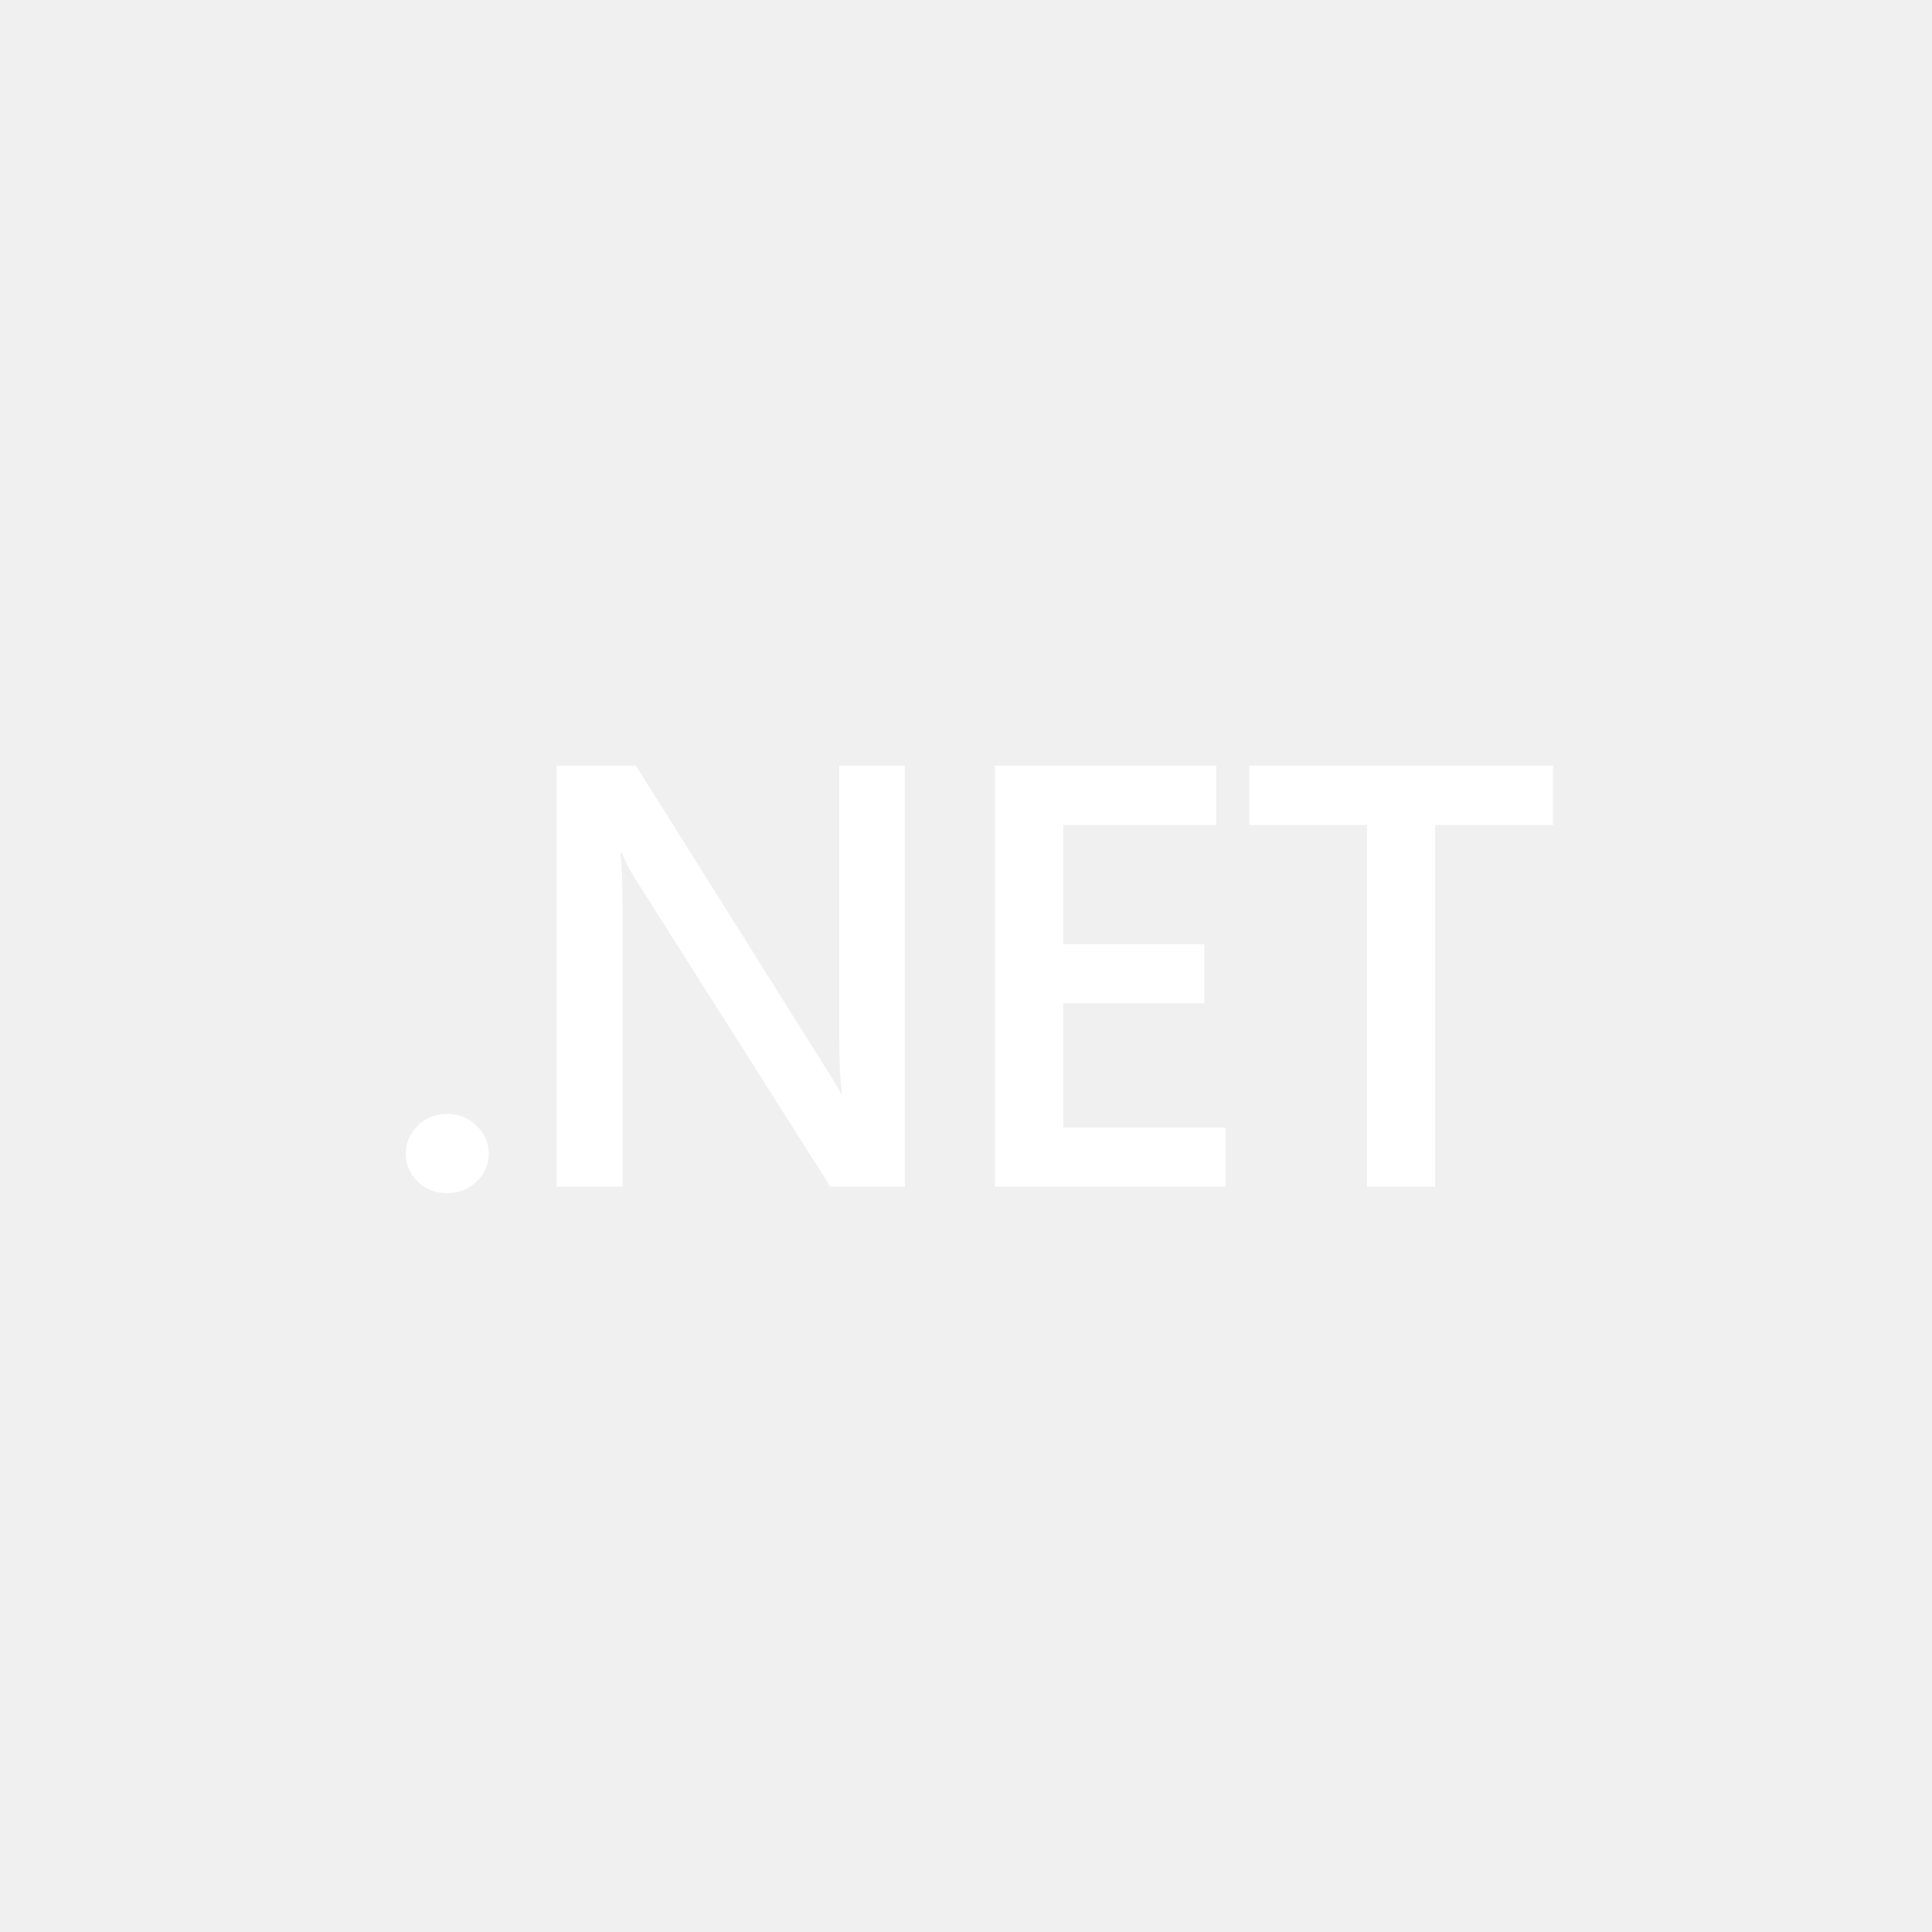
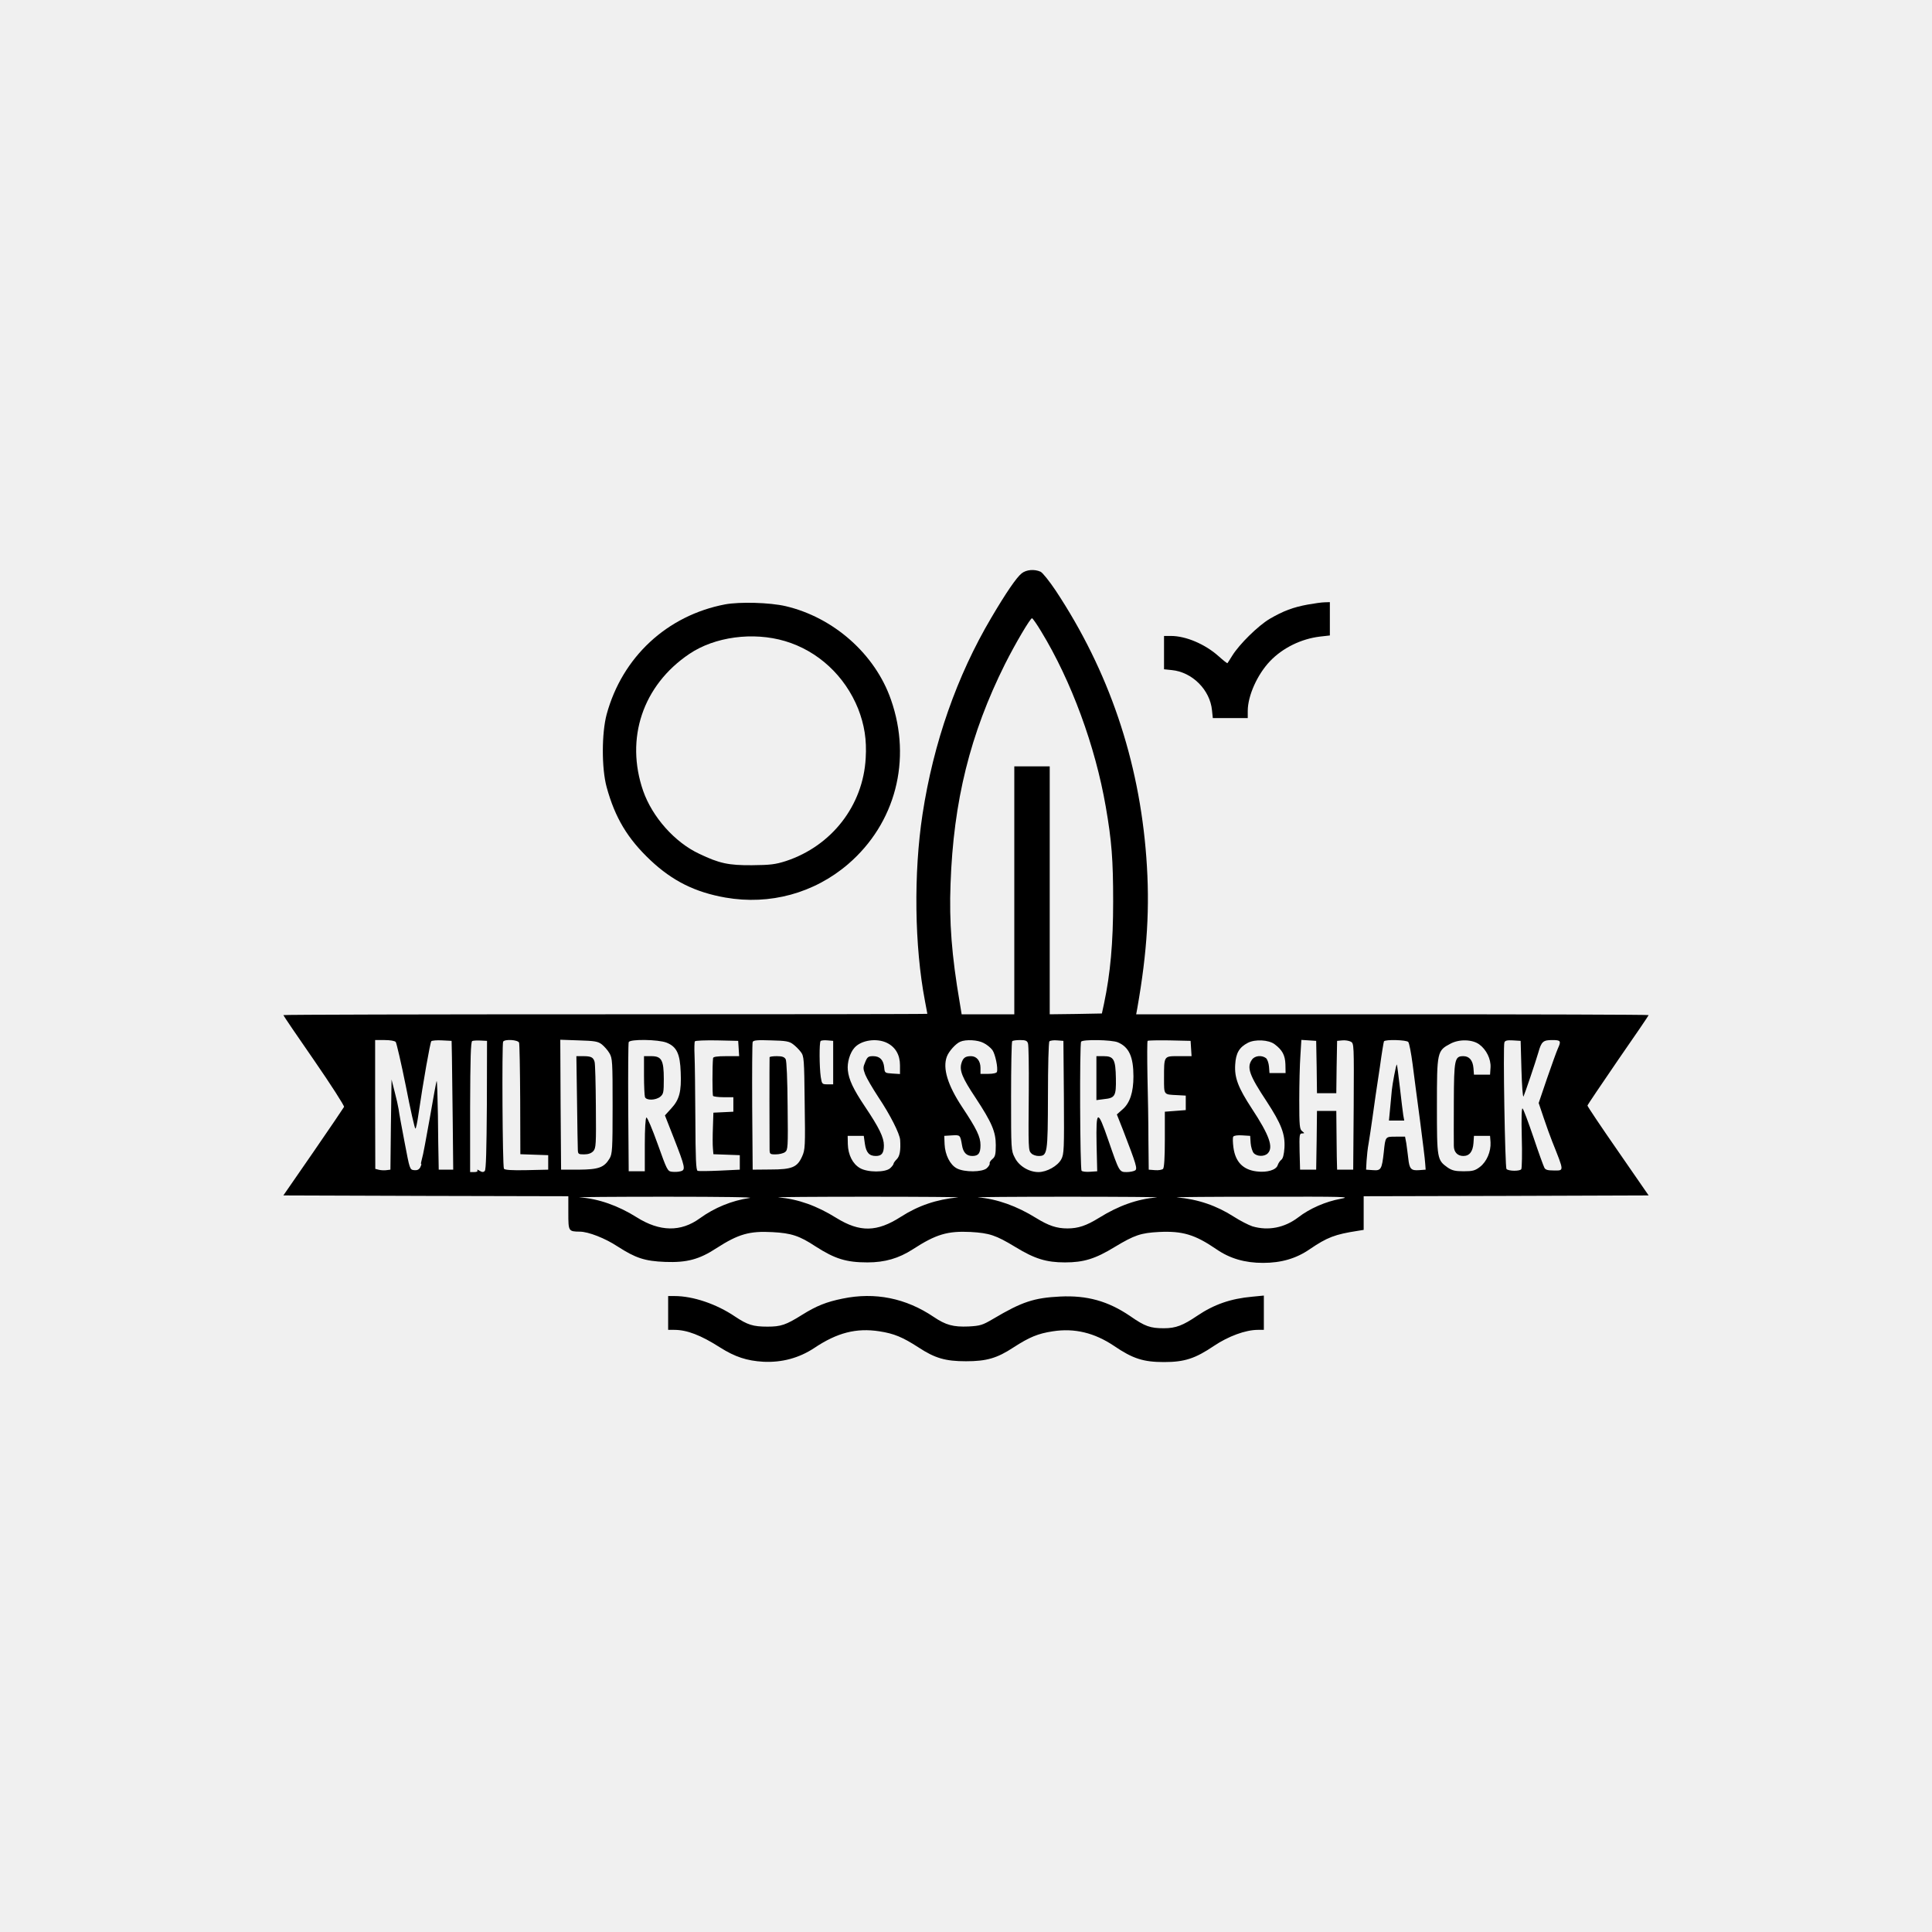
- <svg xmlns="http://www.w3.org/2000/svg" width="456" height="456" viewBox="0 0 456 456" version="1.1" xml:space="preserve" style="fill-rule:evenodd;clip-rule:evenodd;stroke-linejoin:round;stroke-miterlimit:2;">
-   <path d="m 105.5,281.609 c -2.703,0 -5.001,-0.9 -6.893,-2.702 -1.892,-1.848 -2.838,-4.042 -2.838,-6.582 0,-2.587 0.946,-4.804 2.838,-6.652 1.892,-1.848 4.19,-2.772 6.893,-2.772 2.748,0 5.068,0.924 6.96,2.772 1.937,1.848 2.906,4.064 2.906,6.652 0,2.54 -0.968,4.734 -2.906,6.582 -1.892,1.802 -4.212,2.702 -6.96,2.702 z" style="fill:#ffffff;fill-rule:nonzero;stroke-width:0.838" />
-   <path d="M 213.561,280.084 H 195.99 L 149.7,207.054 c -1.171,-1.848 -2.14,-3.765 -2.906,-5.751 h -0.406 c 0.361,2.125 0.541,6.675 0.541,13.65 v 65.132 h -15.543 v -99.36 h 18.719 l 44.737,71.298 c 1.892,2.957 3.109,4.989 3.649,6.098 h 0.27 c -0.45,-2.632 -0.676,-7.09 -0.676,-13.373 v -64.023 h 15.476 z" style="fill:#ffffff;fill-rule:nonzero;stroke-width:0.838" />
-   <path d="m 289.251,280.084 h -54.401 v -99.36 h 52.238 v 13.997 h -36.154 v 28.131 h 33.316 v 13.927 h -33.316 v 29.378 h 38.316 z" style="fill:#ffffff;fill-rule:nonzero;stroke-width:0.838" />
-   <path d="M 366.565,194.721 H 338.722 v 85.363 h -16.084 v -85.363 h -27.775 v -13.997 h 71.701 z" style="fill:#ffffff;fill-rule:nonzero;stroke-width:0.838" />
+ <svg xmlns="http://www.w3.org/2000/svg" version="1.0" width="1200pt" height="1200pt" viewBox="0 0 1200 1200" preserveAspectRatio="xMidYMid meet">
+   <g transform="translate(0,1200) scale(0.1,-0.1)" fill="#000000" stroke="none">
+     <path d="M6346 8439 c-32 -25 -97 -120 -189 -276 -214 -362 -359 -777 -427 -1220 -56 -368 -50 -820 15 -1160 8 -43 15 -79 15 -80 0 -2 -900 -3 -2000 -3 -1100 0 -2000 -2 -2000 -5 0 -3 86 -130 191 -281 105 -152 188 -282 186 -289 -3 -6 -89 -133 -191 -281 l-186 -269 885 -3 885 -2 0 -104 c0 -114 1 -115 71 -116 53 0 158 -41 235 -92 112 -72 168 -91 296 -96 133 -5 211 15 319 86 135 87 205 107 347 99 117 -6 168 -23 268 -89 120 -77 190 -99 322 -99 108 0 194 25 281 81 145 94 216 115 360 108 116 -7 155 -19 277 -93 121 -74 193 -96 309 -96 116 0 188 22 309 96 123 74 162 87 275 93 146 7 223 -16 356 -107 84 -58 177 -85 290 -85 113 0 206 27 290 85 109 74 156 92 298 114 l37 6 0 104 0 105 885 2 885 3 -190 275 c-105 151 -190 278 -190 283 0 4 86 131 190 283 105 151 190 276 190 279 0 3 -716 5 -1591 5 l-1592 0 7 38 c62 352 79 627 56 937 -45 605 -233 1158 -563 1657 -39 58 -81 111 -94 117 -38 17 -88 13 -117 -10z m121 -361 c187 -307 336 -712 401 -1088 37 -213 46 -330 46 -590 0 -255 -17 -446 -57 -635 l-13 -60 -162 -3 -162 -2 0 770 0 770 -110 0 -110 0 0 -770 0 -770 -164 0 -163 0 -12 73 c-50 292 -66 501 -57 737 18 515 122 932 338 1365 65 129 157 285 168 285 4 0 30 -37 57 -82z m-4009 -2550 c5 -7 34 -131 63 -275 28 -145 55 -263 59 -263 4 0 12 39 19 88 29 200 73 448 80 455 4 4 35 7 67 5 l59 -3 2 -100 c1 -55 3 -235 5 -400 l3 -300 -45 0 -45 0 -1 60 c-1 33 -3 158 -4 278 -2 119 -5 215 -8 213 -2 -3 -21 -105 -42 -228 -22 -123 -43 -238 -49 -255 -5 -18 -8 -33 -5 -33 3 0 0 -9 -6 -21 -8 -14 -19 -19 -38 -17 -27 3 -27 5 -59 173 -18 94 -35 186 -37 205 -3 19 -14 69 -25 110 l-19 75 -4 -280 -3 -280 -24 -3 c-12 -2 -34 -1 -47 2 l-23 6 -1 400 0 400 59 0 c35 0 63 -5 69 -12z m566 -391 c-2 -281 -5 -402 -13 -410 -9 -9 -17 -8 -32 1 -12 8 -18 9 -14 3 4 -7 -4 -11 -20 -11 l-25 0 0 404 c1 302 4 406 13 410 7 3 30 4 52 3 l40 -2 -1 -398z m200 387 c3 -8 6 -168 7 -354 l1 -339 86 -3 87 -3 0 -45 0 -45 -134 -3 c-92 -2 -137 1 -141 9 -9 14 -13 776 -5 789 10 17 92 12 99 -6z m513 -10 c15 -12 37 -36 48 -55 19 -32 20 -52 20 -329 0 -271 -2 -297 -19 -326 -34 -56 -68 -68 -191 -69 l-110 0 -3 403 -2 404 114 -4 c98 -3 119 -6 143 -24z m403 10 c63 -25 84 -69 88 -184 5 -120 -8 -170 -59 -225 l-39 -43 55 -140 c71 -182 75 -199 42 -207 -13 -4 -38 -5 -53 -3 -28 3 -31 10 -89 172 -33 92 -64 166 -70 165 -6 -3 -10 -71 -10 -169 l0 -165 -50 0 -50 0 -3 395 c-1 217 0 401 3 407 7 20 184 17 235 -3z m448 -36 l3 -48 -80 0 c-58 0 -81 -4 -82 -12 -5 -46 -5 -229 0 -235 3 -4 33 -8 66 -8 l60 0 0 -45 0 -45 -62 -3 -62 -3 -3 -92 c-2 -51 -2 -109 0 -129 l3 -37 82 -3 82 -3 0 -45 0 -45 -125 -6 c-69 -3 -131 -4 -137 -1 -10 3 -13 77 -14 321 -1 174 -3 352 -5 395 -2 44 -1 83 2 88 3 5 65 7 137 6 l132 -3 3 -47z m338 26 c15 -11 37 -33 48 -48 20 -26 21 -43 24 -316 4 -271 3 -291 -16 -333 -30 -67 -62 -81 -197 -81 l-110 -1 -3 390 c-1 214 0 396 3 403 4 11 30 13 114 10 92 -2 114 -6 137 -24z m249 -114 l0 -135 -35 0 c-34 0 -35 2 -42 45 -9 61 -10 215 -1 224 4 4 23 6 43 4 l35 -3 0 -135z m335 122 c52 -26 80 -74 80 -139 l0 -54 -47 3 c-47 3 -48 4 -51 38 -5 47 -27 70 -69 70 -30 0 -36 -5 -49 -37 -14 -32 -14 -40 0 -77 9 -23 46 -86 82 -141 73 -109 132 -226 135 -265 4 -65 -2 -101 -21 -120 -11 -11 -20 -24 -20 -28 0 -5 -9 -17 -21 -28 -30 -27 -141 -27 -188 1 -45 26 -73 82 -75 148 l-1 52 50 0 50 0 7 -50 c8 -54 27 -75 68 -75 37 0 50 18 50 66 0 49 -29 109 -119 243 -71 106 -99 165 -105 224 -5 47 13 108 41 139 42 48 139 62 203 30z m599 0 c19 -9 44 -29 55 -44 18 -26 36 -112 28 -136 -2 -7 -25 -12 -53 -12 l-49 0 0 37 c0 44 -24 73 -59 73 -36 0 -50 -11 -60 -46 -12 -44 6 -89 88 -212 102 -155 126 -212 126 -295 0 -58 -4 -72 -21 -86 -11 -9 -19 -21 -17 -27 2 -6 -6 -19 -18 -30 -28 -25 -139 -26 -186 -1 -42 22 -73 84 -76 150 l-2 52 48 3 c51 3 51 3 62 -60 7 -46 28 -68 64 -68 38 0 51 17 51 67 0 52 -23 100 -114 237 -90 136 -122 241 -95 313 12 33 56 82 84 93 34 15 109 11 144 -8z m276 -3 c4 -11 6 -142 5 -292 -3 -365 -3 -373 16 -391 8 -9 29 -16 44 -16 56 0 58 11 59 374 0 185 4 333 9 338 5 5 27 8 48 6 l39 -3 3 -350 c2 -323 1 -353 -16 -385 -22 -42 -90 -80 -142 -80 -59 0 -122 38 -147 90 -23 43 -23 52 -23 380 0 185 3 340 7 343 3 4 26 7 49 7 34 0 44 -4 49 -21z m558 7 c69 -29 97 -89 97 -212 0 -98 -22 -165 -67 -204 l-36 -32 38 -96 c84 -218 91 -242 75 -252 -8 -5 -32 -10 -52 -10 -46 0 -46 1 -114 198 -67 195 -77 191 -73 -25 l4 -168 -44 -3 c-24 -2 -48 1 -53 6 -10 10 -13 786 -3 802 9 15 190 12 228 -4z m455 -38 l3 -48 -79 0 c-94 0 -92 4 -92 -138 0 -104 -3 -100 80 -104 l55 -3 0 -45 0 -45 -65 -5 -65 -5 0 -172 c0 -113 -4 -176 -11 -183 -6 -6 -29 -10 -50 -8 l-39 3 -2 185 c0 102 -3 280 -6 397 -2 117 -2 215 1 218 3 3 65 4 136 3 l131 -3 3 -47z m519 26 c48 -36 65 -68 67 -125 l1 -54 -50 0 -50 0 -3 40 c-2 22 -10 46 -19 53 -27 20 -70 15 -87 -10 -34 -48 -16 -97 92 -260 90 -138 115 -202 110 -287 -3 -42 -9 -67 -20 -75 -8 -6 -18 -21 -22 -33 -9 -30 -66 -47 -130 -39 -85 10 -133 59 -145 149 -4 31 -5 61 -1 67 4 7 28 10 56 8 l49 -3 3 -45 c2 -25 11 -53 19 -62 20 -22 66 -23 87 -2 37 37 11 112 -99 279 -85 130 -108 191 -103 272 4 72 25 108 79 136 44 23 129 19 166 -9z m261 -141 l2 -163 60 0 60 0 2 163 3 162 32 3 c18 2 41 -2 53 -8 20 -11 20 -16 18 -403 l-3 -392 -50 0 -50 0 -2 80 c0 44 -2 126 -2 183 l-1 102 -60 0 -60 0 -2 -182 -3 -183 -50 0 -50 0 -3 113 c-2 102 -1 112 15 112 17 1 17 1 1 14 -16 12 -18 33 -18 192 0 98 3 223 7 277 l6 98 46 -3 46 -3 3 -162z m569 155 c6 -7 18 -69 27 -138 9 -69 29 -226 46 -350 16 -124 31 -243 32 -265 l3 -40 -41 -3 c-50 -4 -60 8 -67 73 -3 28 -9 69 -12 93 l-8 42 -57 0 c-66 0 -65 2 -75 -96 -12 -107 -17 -116 -67 -112 l-43 3 3 55 c2 30 7 80 13 110 5 30 16 102 24 160 8 58 17 119 19 135 3 17 15 97 27 180 11 82 23 153 25 157 9 13 141 9 151 -4z m441 -15 c44 -32 73 -91 70 -143 l-3 -45 -50 0 -50 0 -3 40 c-4 49 -26 75 -63 75 -54 0 -58 -20 -59 -285 0 -132 -1 -254 0 -272 0 -39 23 -63 59 -63 38 0 59 27 63 80 l3 45 50 0 50 0 3 -40 c3 -58 -24 -121 -66 -153 -30 -23 -45 -27 -101 -27 -53 0 -72 5 -99 23 -66 47 -67 54 -67 382 0 338 1 344 85 388 55 29 136 26 178 -5z m262 -158 c3 -99 8 -173 13 -165 9 20 74 211 92 273 19 68 30 77 86 77 53 0 57 -5 35 -53 -8 -18 -38 -101 -67 -185 l-52 -153 31 -92 c17 -51 41 -117 53 -147 76 -191 75 -180 9 -180 -37 0 -52 4 -58 18 -5 9 -36 94 -67 187 -32 94 -62 175 -68 180 -6 6 -8 -59 -5 -177 3 -103 1 -193 -3 -200 -8 -13 -78 -13 -92 1 -9 9 -22 764 -13 786 4 12 17 15 53 13 l48 -3 5 -180z m-4795 -796 c-109 -16 -217 -60 -308 -126 -118 -86 -249 -84 -392 6 -114 72 -238 116 -355 124 -25 2 216 4 535 4 358 0 557 -3 520 -8z m1295 4 c-133 -13 -246 -51 -355 -121 -148 -95 -254 -97 -400 -7 -122 76 -237 117 -360 128 -22 2 228 4 555 4 327 0 579 -2 560 -4z m1235 0 c-123 -11 -238 -52 -360 -128 -78 -48 -128 -65 -195 -65 -67 0 -117 17 -195 65 -119 74 -242 118 -360 128 -22 2 228 4 555 4 327 0 577 -2 555 -4z m1142 -9 c-93 -17 -192 -60 -263 -115 -85 -65 -187 -85 -285 -56 -24 8 -75 34 -114 59 -109 70 -223 109 -355 121 -19 2 219 4 530 4 512 1 558 0 487 -13z" />
+     <path d="M3584 5163 c2 -153 4 -290 5 -305 1 -26 4 -28 39 -28 26 0 45 7 57 20 17 19 18 41 16 278 -1 141 -4 266 -8 277 -8 28 -22 35 -70 35 l-43 0 4 -277z" />
+     <path d="M4000 5321 c0 -66 3 -126 6 -135 8 -22 66 -21 95 2 20 17 22 27 22 110 0 118 -14 142 -78 142 l-45 0 0 -119z" />
+     <path d="M4780 5433 c-1 -15 -1 -528 0 -565 0 -37 1 -38 38 -38 21 0 47 6 58 14 18 14 19 27 16 286 -1 161 -6 280 -12 291 -8 14 -22 19 -55 19 -25 0 -45 -3 -45 -7z" />
+     <path d="M6810 5304 l0 -137 46 6 c70 7 77 19 75 129 -2 118 -13 138 -76 138 l-45 0 0 -136z" />
+     <path d="M8660 5323 c-7 -37 -14 -79 -15 -93 -1 -14 -6 -62 -10 -107 l-8 -83 48 0 47 0 -6 33 c-3 17 -12 95 -21 172 -9 76 -17 141 -19 143 -2 2 -9 -28 -16 -65z" />
+     <path d="M4503 8246 c-360 -69 -638 -327 -735 -683 -31 -116 -32 -335 0 -452 52 -190 130 -320 272 -454 137 -129 278 -199 466 -232 276 -48 551 27 762 208 294 253 397 647 266 1021 -98 283 -356 511 -654 581 -99 23 -285 28 -377 11z m373 -228 c205 -61 372 -216 454 -420 39 -100 54 -193 47 -307 -16 -294 -211 -545 -495 -639 -66 -21 -96 -25 -212 -26 -144 -1 -202 11 -327 71 -152 71 -291 228 -348 390 -113 326 -3 656 286 851 158 107 396 139 595 80z" />
+     <path d="M8123 8245 c-92 -17 -151 -39 -237 -89 -72 -43 -187 -156 -232 -228 -15 -24 -28 -45 -30 -47 -2 -2 -27 18 -56 44 -83 74 -202 125 -295 125 l-43 0 0 -104 0 -103 48 -5 c127 -12 238 -123 250 -250 l5 -48 108 0 109 0 0 44 c0 94 59 226 138 309 79 83 194 139 310 153 l62 7 0 103 0 104 -32 -1 c-18 0 -65 -7 -105 -14z" />
+     <path d="M4150 3845 l0 -105 38 0 c79 0 165 -33 284 -109 93 -59 167 -83 268 -89 116 -6 223 23 317 85 143 96 262 126 405 104 91 -14 144 -36 243 -100 102 -67 167 -86 295 -86 128 0 193 19 295 86 99 64 152 86 244 100 135 21 259 -9 381 -91 116 -79 182 -100 310 -100 128 0 194 22 311 101 88 59 195 99 272 99 l37 0 0 106 0 107 -72 -7 c-134 -12 -237 -48 -341 -118 -90 -61 -134 -78 -208 -78 -84 0 -117 11 -210 76 -137 93 -267 129 -434 121 -163 -8 -238 -33 -415 -138 -68 -40 -81 -44 -154 -48 -95 -4 -142 9 -216 59 -173 117 -365 156 -567 114 -99 -20 -162 -45 -250 -100 -102 -64 -133 -74 -216 -74 -90 0 -124 11 -202 63 -115 78 -261 127 -375 127 l-40 0 0 -105z" />
+   </g>
</svg>
